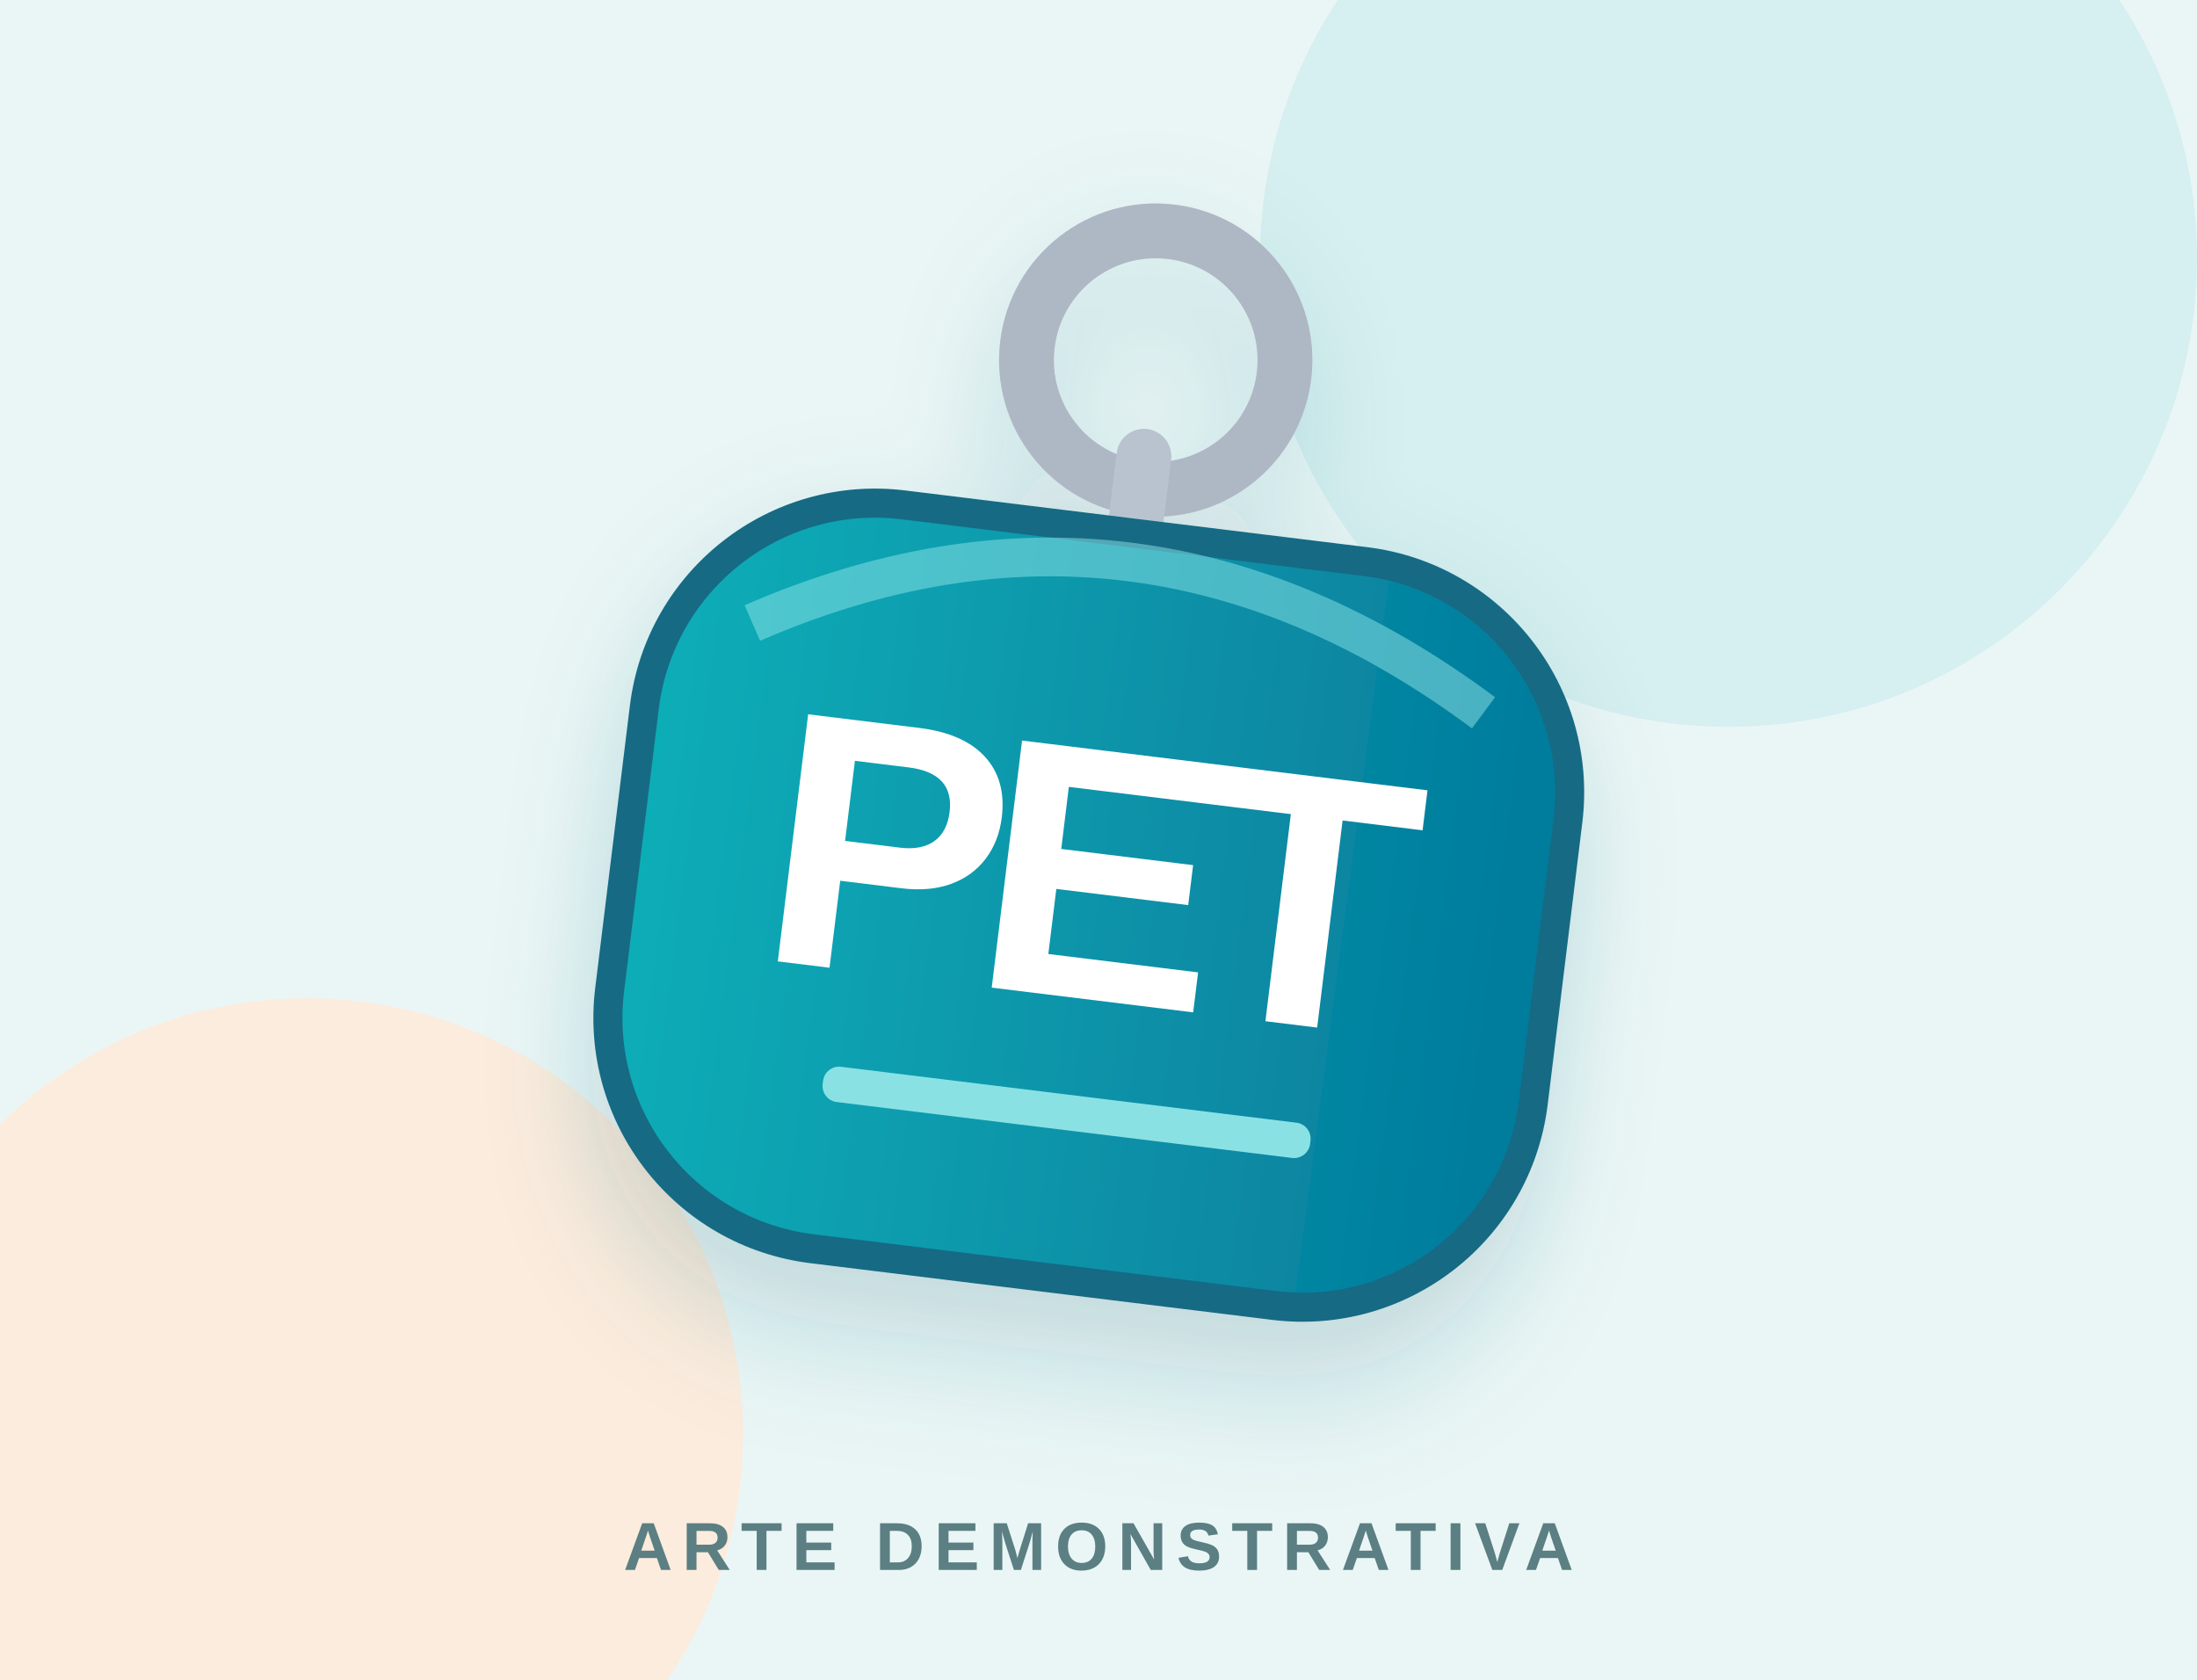
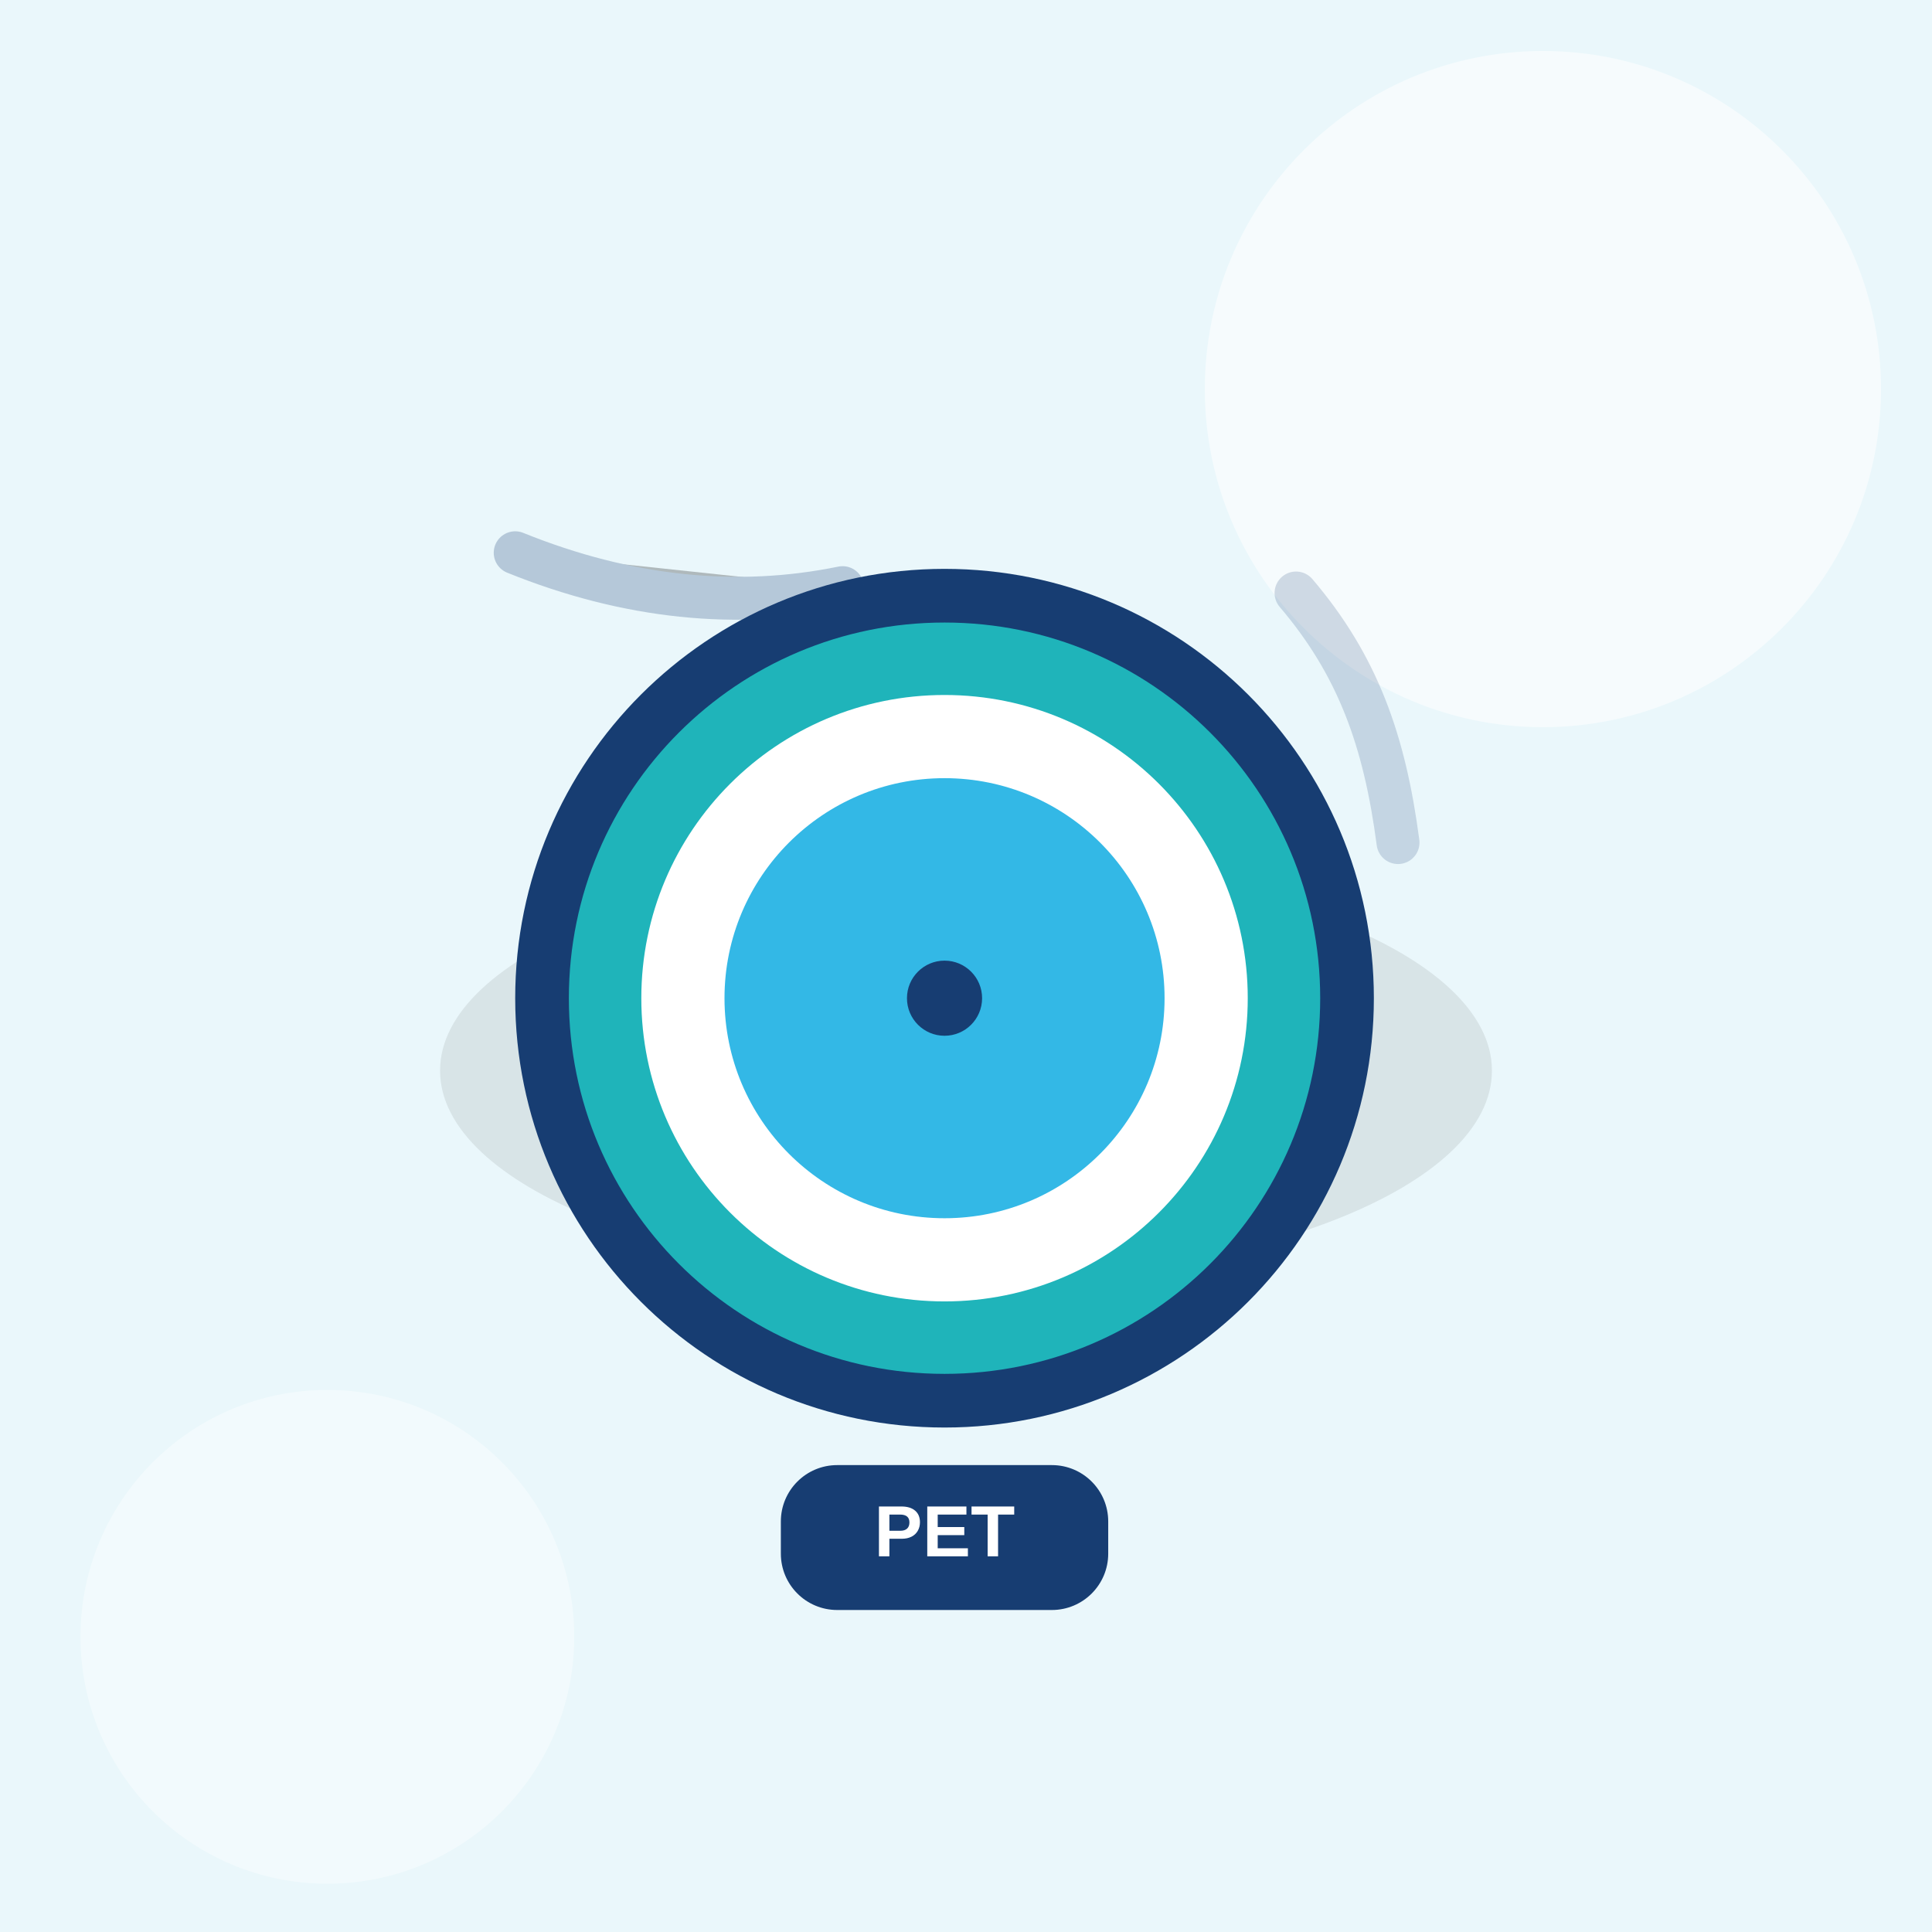
- <svg xmlns="http://www.w3.org/2000/svg" viewBox="0 0 680 520">
-   <defs>
-     <filter id="s" x="-25%" y="-25%" width="150%" height="160%">
-       <feDropShadow dx="0" dy="18" stdDeviation="18" flood-color="#276D7D" flood-opacity=".22" />
-     </filter>
-     <linearGradient id="b">
-       <stop stop-color="#0FAEB8" />
-       <stop offset="1" stop-color="#047A9B" />
-     </linearGradient>
-   </defs>
-   <rect width="680" height="520" fill="#EAF6F6" />
-   <circle cx="535" cy="80" r="145" fill="#D6EFF0" />
-   <circle cx="95" cy="444" r="135" fill="#FCECDD" />
-   <g transform="translate(165 46) rotate(7 180 210)" filter="url(#s)">
-     <circle cx="175" cy="65" r="40" fill="none" stroke="#AEB8C5" stroke-width="17" />
-     <path d="M175 95v27" stroke="#B9C3CF" stroke-width="17" stroke-linecap="round" />
-     <rect x="31" y="119" width="288" height="232" rx="72" fill="url(#b)" stroke="#156A84" stroke-width="9" />
-     <path d="M61 161q112-66 228 0" fill="none" stroke="#91E6E9" stroke-opacity=".5" stroke-width="12" />
-     <text x="175" y="264" font-family="Arial,sans-serif" text-anchor="middle" font-size="112" font-weight="900" letter-spacing="-8" fill="#FFFFFF">PET</text>
-     <rect x="100" y="294" width="152" height="11" rx="5" fill="#8AE1E4" />
+ <svg xmlns="http://www.w3.org/2000/svg" viewBox="0 0 720 720">
+   <rect width="720" height="720" fill="#eaf7fb" />
+   <circle cx="575" cy="145" r="126" fill="#ffffff" opacity=".55" />
+   <circle cx="122" cy="610" r="92" fill="#ffffff" opacity=".4" />
+   <g transform="translate(132 102)">
+     <ellipse cx="228" cy="297" rx="196" ry="78" fill="#000" opacity=".08" />
+     <g>
+       <circle cx="220" cy="270" r="150" fill="#1fb4ba" stroke="#173d72" stroke-width="20" />
+       <circle cx="220" cy="270" r="113" fill="#fff" />
+       <circle cx="220" cy="270" r="82" fill="#0fabe2" opacity=".85" />
+       <circle cx="220" cy="270" r="14" fill="#173d72" />
+     </g>
+     <path d="M60 104c42 17 83 21 122 13" stroke="#173d72" stroke-width="16" stroke-linecap="round" opacity=".25" />
+     <path d="M351 119c23 27 33 55 38 93" stroke="#173d72" stroke-width="16" stroke-linecap="round" opacity=".18" />
+     <rect x="159" y="444" width="122" height="54" rx="21" fill="#173d72" />
+     <text x="220" y="478" font-family="Arial, sans-serif" font-size="27" fill="#fff" text-anchor="middle" font-weight="700">PET</text>
  </g>
-   <text x="340" y="486" text-anchor="middle" fill="#5B7F82" font-family="Arial,sans-serif" font-size="21" font-weight="700" letter-spacing="3">ARTE DEMONSTRATIVA</text>
</svg>
